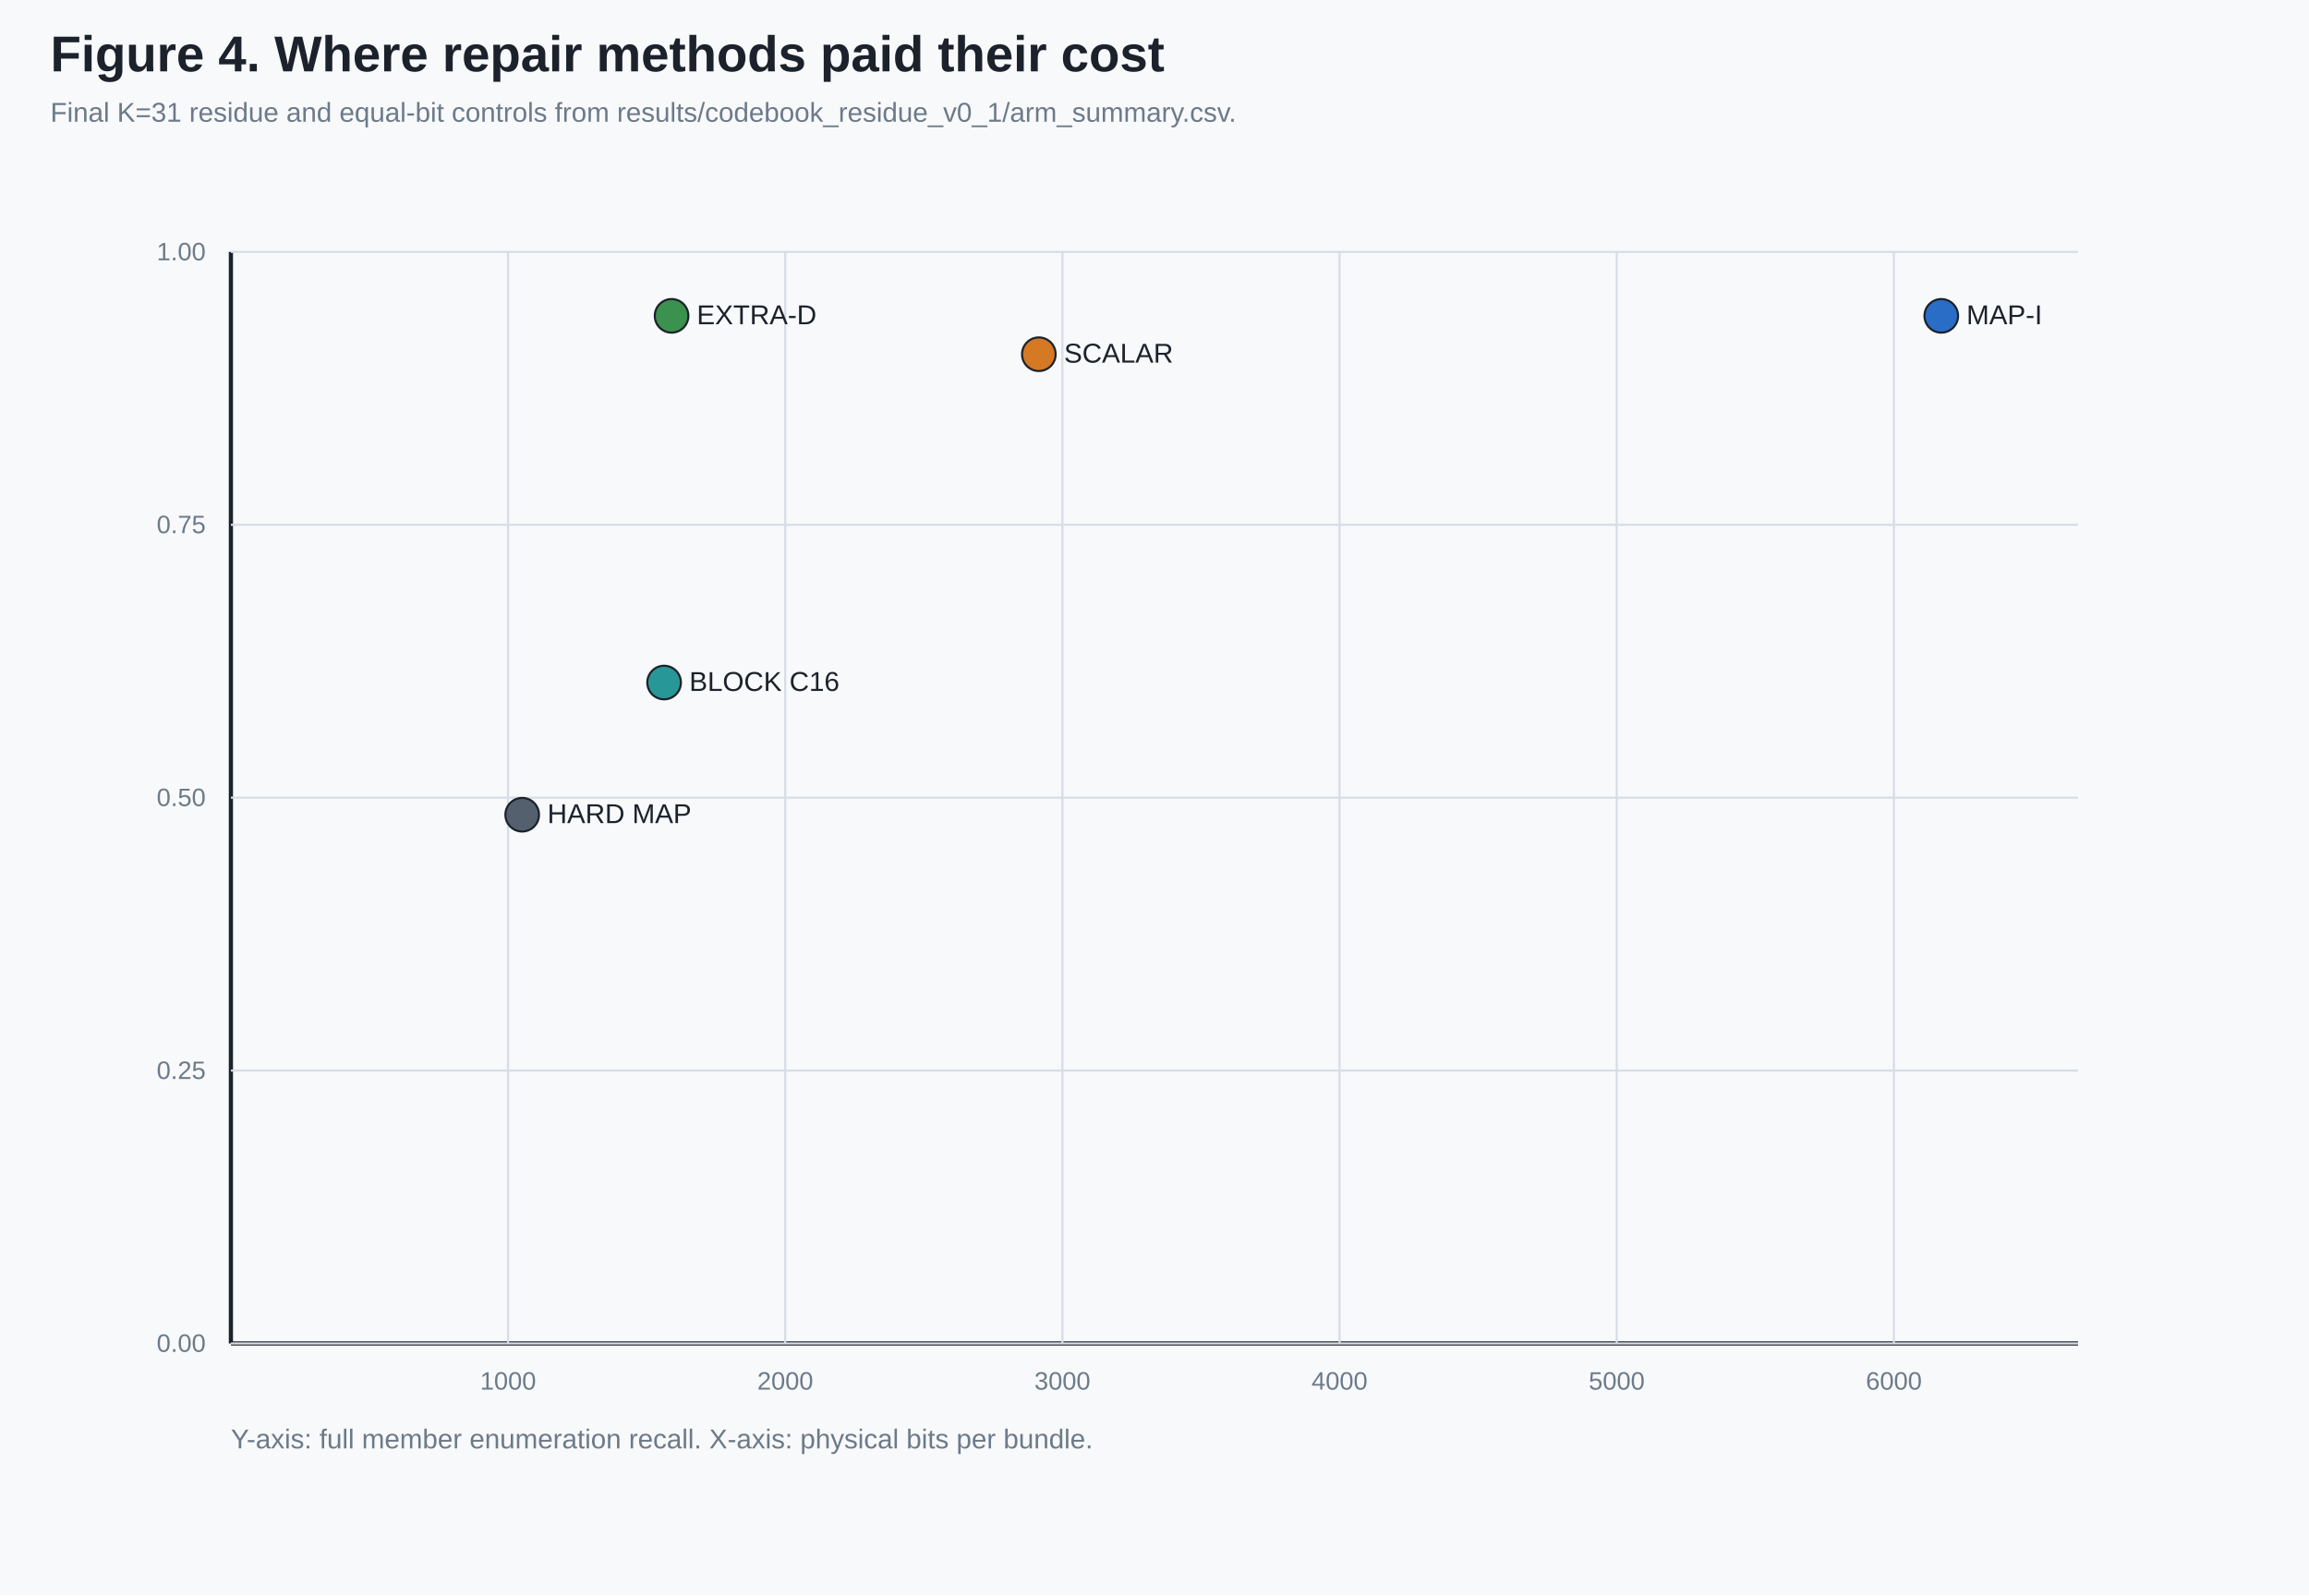
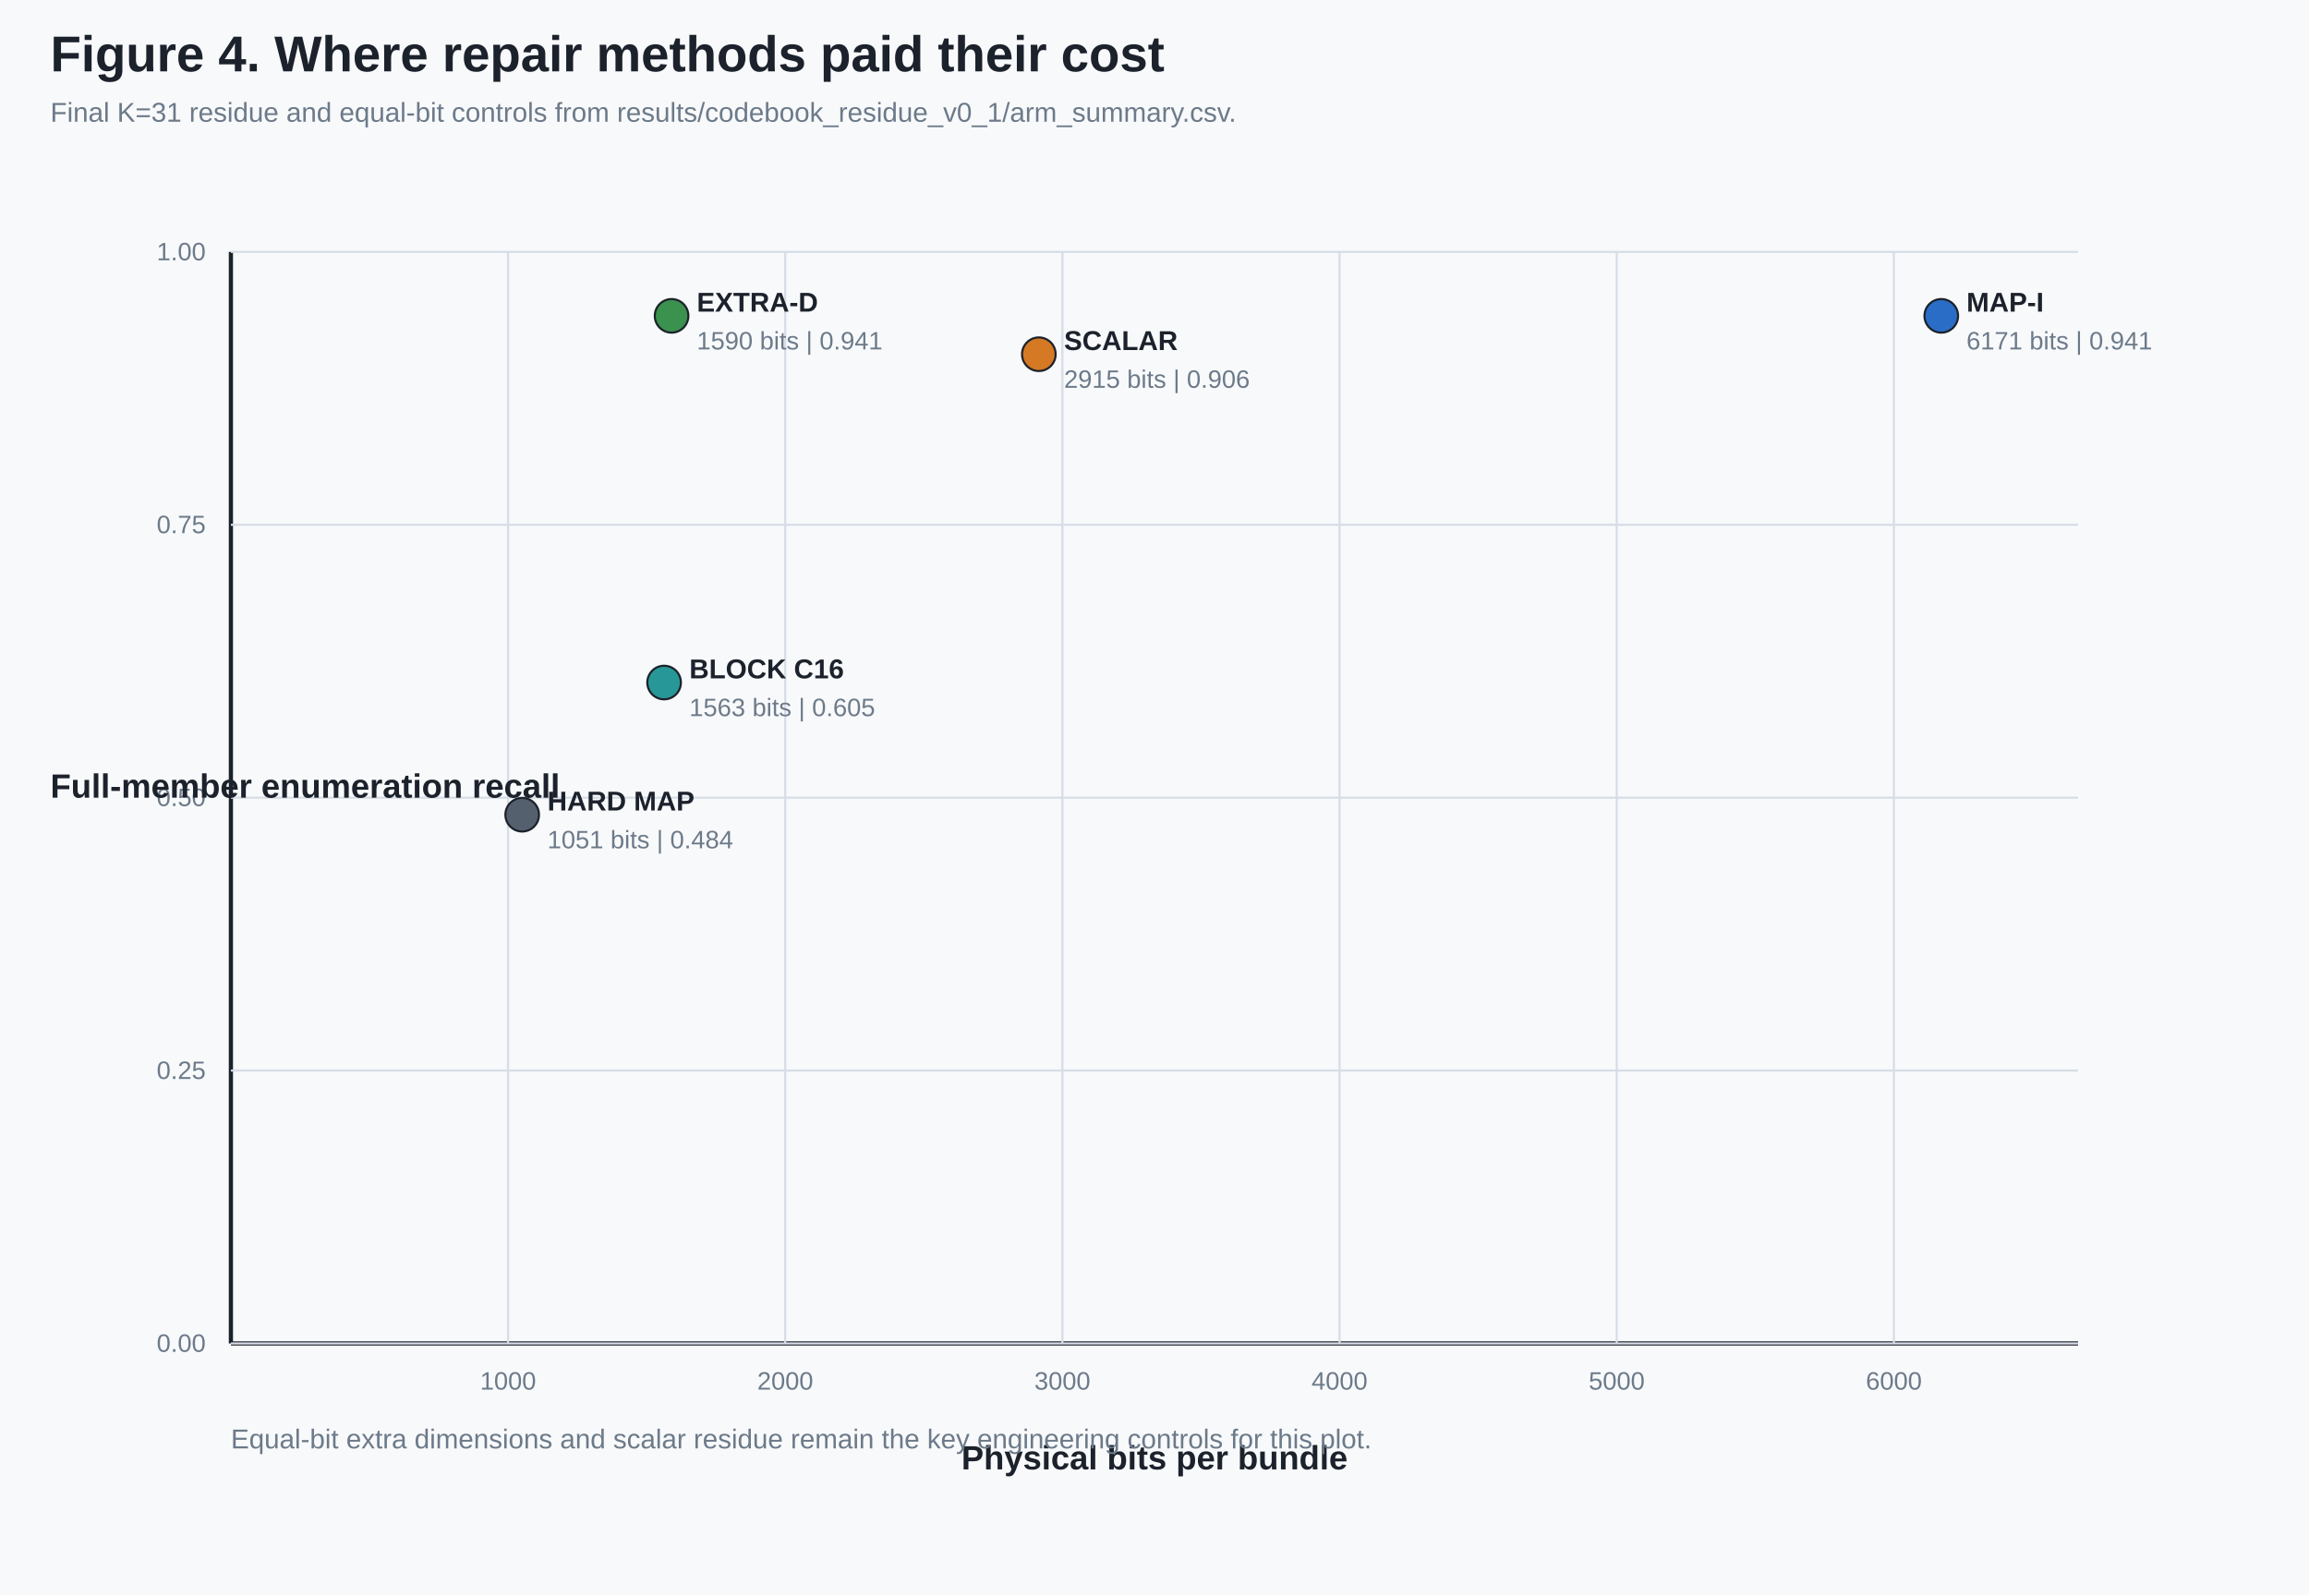
<svg xmlns="http://www.w3.org/2000/svg" width="1100" height="760" viewBox="0 0 1100 760">
  <rect x="0" y="0" width="1100" height="760" rx="0" fill="#f8f9fb" stroke="none" stroke-width="1" />
  <text x="24" y="34" fill="#1c222b" font-size="24" font-family="Segoe UI, Arial, sans-serif" font-weight="bold" text-anchor="start">Figure 4. Where repair methods paid their cost</text>
  <text x="24" y="58" fill="#6c7a89" font-size="13" font-family="Segoe UI, Arial, sans-serif" font-weight="normal" text-anchor="start">Final K=31 residue and equal-bit controls from results/codebook_residue_v0_1/arm_summary.csv.</text>
  <line x1="110" y1="640" x2="990" y2="640" stroke="#1c222b" stroke-width="2" />
  <line x1="110" y1="120" x2="110" y2="640" stroke="#1c222b" stroke-width="2" />
  <line x1="110" y1="640" x2="990" y2="640" stroke="#d7dde6" stroke-width="1" />
  <text x="98" y="644" fill="#6c7a89" font-size="12" font-family="Segoe UI, Arial, sans-serif" font-weight="normal" text-anchor="end">0.00</text>
  <line x1="110" y1="510" x2="990" y2="510" stroke="#d7dde6" stroke-width="1" />
  <text x="98" y="514" fill="#6c7a89" font-size="12" font-family="Segoe UI, Arial, sans-serif" font-weight="normal" text-anchor="end">0.25</text>
  <line x1="110" y1="380" x2="990" y2="380" stroke="#d7dde6" stroke-width="1" />
  <text x="98" y="384" fill="#6c7a89" font-size="12" font-family="Segoe UI, Arial, sans-serif" font-weight="normal" text-anchor="end">0.50</text>
  <line x1="110" y1="250" x2="990" y2="250" stroke="#d7dde6" stroke-width="1" />
  <text x="98" y="254" fill="#6c7a89" font-size="12" font-family="Segoe UI, Arial, sans-serif" font-weight="normal" text-anchor="end">0.75</text>
  <line x1="110" y1="120" x2="990" y2="120" stroke="#d7dde6" stroke-width="1" />
  <text x="98" y="124" fill="#6c7a89" font-size="12" font-family="Segoe UI, Arial, sans-serif" font-weight="normal" text-anchor="end">1.00</text>
  <line x1="242.039" y1="120" x2="242.039" y2="640" stroke="#d7dde6" stroke-width="1" />
  <text x="242.039" y="662" fill="#6c7a89" font-size="12" font-family="Segoe UI, Arial, sans-serif" font-weight="normal" text-anchor="middle">1000</text>
  <line x1="374.079" y1="120" x2="374.079" y2="640" stroke="#d7dde6" stroke-width="1" />
  <text x="374.079" y="662" fill="#6c7a89" font-size="12" font-family="Segoe UI, Arial, sans-serif" font-weight="normal" text-anchor="middle">2000</text>
  <line x1="506.118" y1="120" x2="506.118" y2="640" stroke="#d7dde6" stroke-width="1" />
  <text x="506.118" y="662" fill="#6c7a89" font-size="12" font-family="Segoe UI, Arial, sans-serif" font-weight="normal" text-anchor="middle">3000</text>
  <line x1="638.157" y1="120" x2="638.157" y2="640" stroke="#d7dde6" stroke-width="1" />
  <text x="638.157" y="662" fill="#6c7a89" font-size="12" font-family="Segoe UI, Arial, sans-serif" font-weight="normal" text-anchor="middle">4000</text>
  <line x1="770.197" y1="120" x2="770.197" y2="640" stroke="#d7dde6" stroke-width="1" />
  <text x="770.197" y="662" fill="#6c7a89" font-size="12" font-family="Segoe UI, Arial, sans-serif" font-weight="normal" text-anchor="middle">5000</text>
  <line x1="902.236" y1="120" x2="902.236" y2="640" stroke="#d7dde6" stroke-width="1" />
  <text x="902.236" y="662" fill="#6c7a89" font-size="12" font-family="Segoe UI, Arial, sans-serif" font-weight="normal" text-anchor="middle">6000</text>
  <circle cx="248.773" cy="388.125" r="8" fill="#55606e" stroke="#1c222b" stroke-width="1" />
-   <text x="260.773" y="392.125" fill="#1c222b" font-size="13" font-family="Segoe UI, Arial, sans-serif" font-weight="normal" text-anchor="start">HARD MAP</text>
+   <text x="260.773" y="386.125" fill="#1c222b" font-size="13" font-family="Segoe UI, Arial, sans-serif" font-weight="bold" text-anchor="start">HARD MAP</text>
+   <text x="260.773" y="404.125" fill="#6c7a89" font-size="12" font-family="Segoe UI, Arial, sans-serif" font-weight="normal" text-anchor="start">1051 bits | 0.484</text>
  <circle cx="494.899" cy="168.75" r="8" fill="#d67924" stroke="#1c222b" stroke-width="1" />
-   <text x="506.899" y="172.75" fill="#1c222b" font-size="13" font-family="Segoe UI, Arial, sans-serif" font-weight="normal" text-anchor="start">SCALAR</text>
+   <text x="506.899" y="166.75" fill="#1c222b" font-size="13" font-family="Segoe UI, Arial, sans-serif" font-weight="bold" text-anchor="start">SCALAR</text>
+   <text x="506.899" y="184.75" fill="#6c7a89" font-size="12" font-family="Segoe UI, Arial, sans-serif" font-weight="normal" text-anchor="start">2915 bits | 0.906</text>
  <circle cx="316.377" cy="325.156" r="8" fill="#289797" stroke="#1c222b" stroke-width="1" />
-   <text x="328.377" y="329.156" fill="#1c222b" font-size="13" font-family="Segoe UI, Arial, sans-serif" font-weight="normal" text-anchor="start">BLOCK C16</text>
+   <text x="328.377" y="323.156" fill="#1c222b" font-size="13" font-family="Segoe UI, Arial, sans-serif" font-weight="bold" text-anchor="start">BLOCK C16</text>
+   <text x="328.377" y="341.156" fill="#6c7a89" font-size="12" font-family="Segoe UI, Arial, sans-serif" font-weight="normal" text-anchor="start">1563 bits | 0.605</text>
  <circle cx="924.815" cy="150.469" r="8" fill="#2a6dc6" stroke="#1c222b" stroke-width="1" />
-   <text x="936.815" y="154.469" fill="#1c222b" font-size="13" font-family="Segoe UI, Arial, sans-serif" font-weight="normal" text-anchor="start">MAP-I</text>
+   <text x="936.815" y="148.469" fill="#1c222b" font-size="13" font-family="Segoe UI, Arial, sans-serif" font-weight="bold" text-anchor="start">MAP-I</text>
+   <text x="936.815" y="166.469" fill="#6c7a89" font-size="12" font-family="Segoe UI, Arial, sans-serif" font-weight="normal" text-anchor="start">6171 bits | 0.941</text>
  <circle cx="319.943" cy="150.469" r="8" fill="#3b914e" stroke="#1c222b" stroke-width="1" />
-   <text x="331.943" y="154.469" fill="#1c222b" font-size="13" font-family="Segoe UI, Arial, sans-serif" font-weight="normal" text-anchor="start">EXTRA-D</text>
-   <text x="110" y="690" fill="#6c7a89" font-size="13" font-family="Segoe UI, Arial, sans-serif" font-weight="normal" text-anchor="start">Y-axis: full member enumeration recall. X-axis: physical bits per bundle.</text>
+   <text x="331.943" y="148.469" fill="#1c222b" font-size="13" font-family="Segoe UI, Arial, sans-serif" font-weight="bold" text-anchor="start">EXTRA-D</text>
+   <text x="331.943" y="166.469" fill="#6c7a89" font-size="12" font-family="Segoe UI, Arial, sans-serif" font-weight="normal" text-anchor="start">1590 bits | 0.941</text>
+   <text x="550" y="700" fill="#1c222b" font-size="16" font-family="Segoe UI, Arial, sans-serif" font-weight="bold" text-anchor="middle">Physical bits per bundle</text>
+   <text x="24" y="380" fill="#1c222b" font-size="16" font-family="Segoe UI, Arial, sans-serif" font-weight="bold" text-anchor="start">Full-member enumeration recall</text>
+   <text x="110" y="690" fill="#6c7a89" font-size="13" font-family="Segoe UI, Arial, sans-serif" font-weight="normal" text-anchor="start">Equal-bit extra dimensions and scalar residue remain the key engineering controls for this plot.</text>
</svg>
